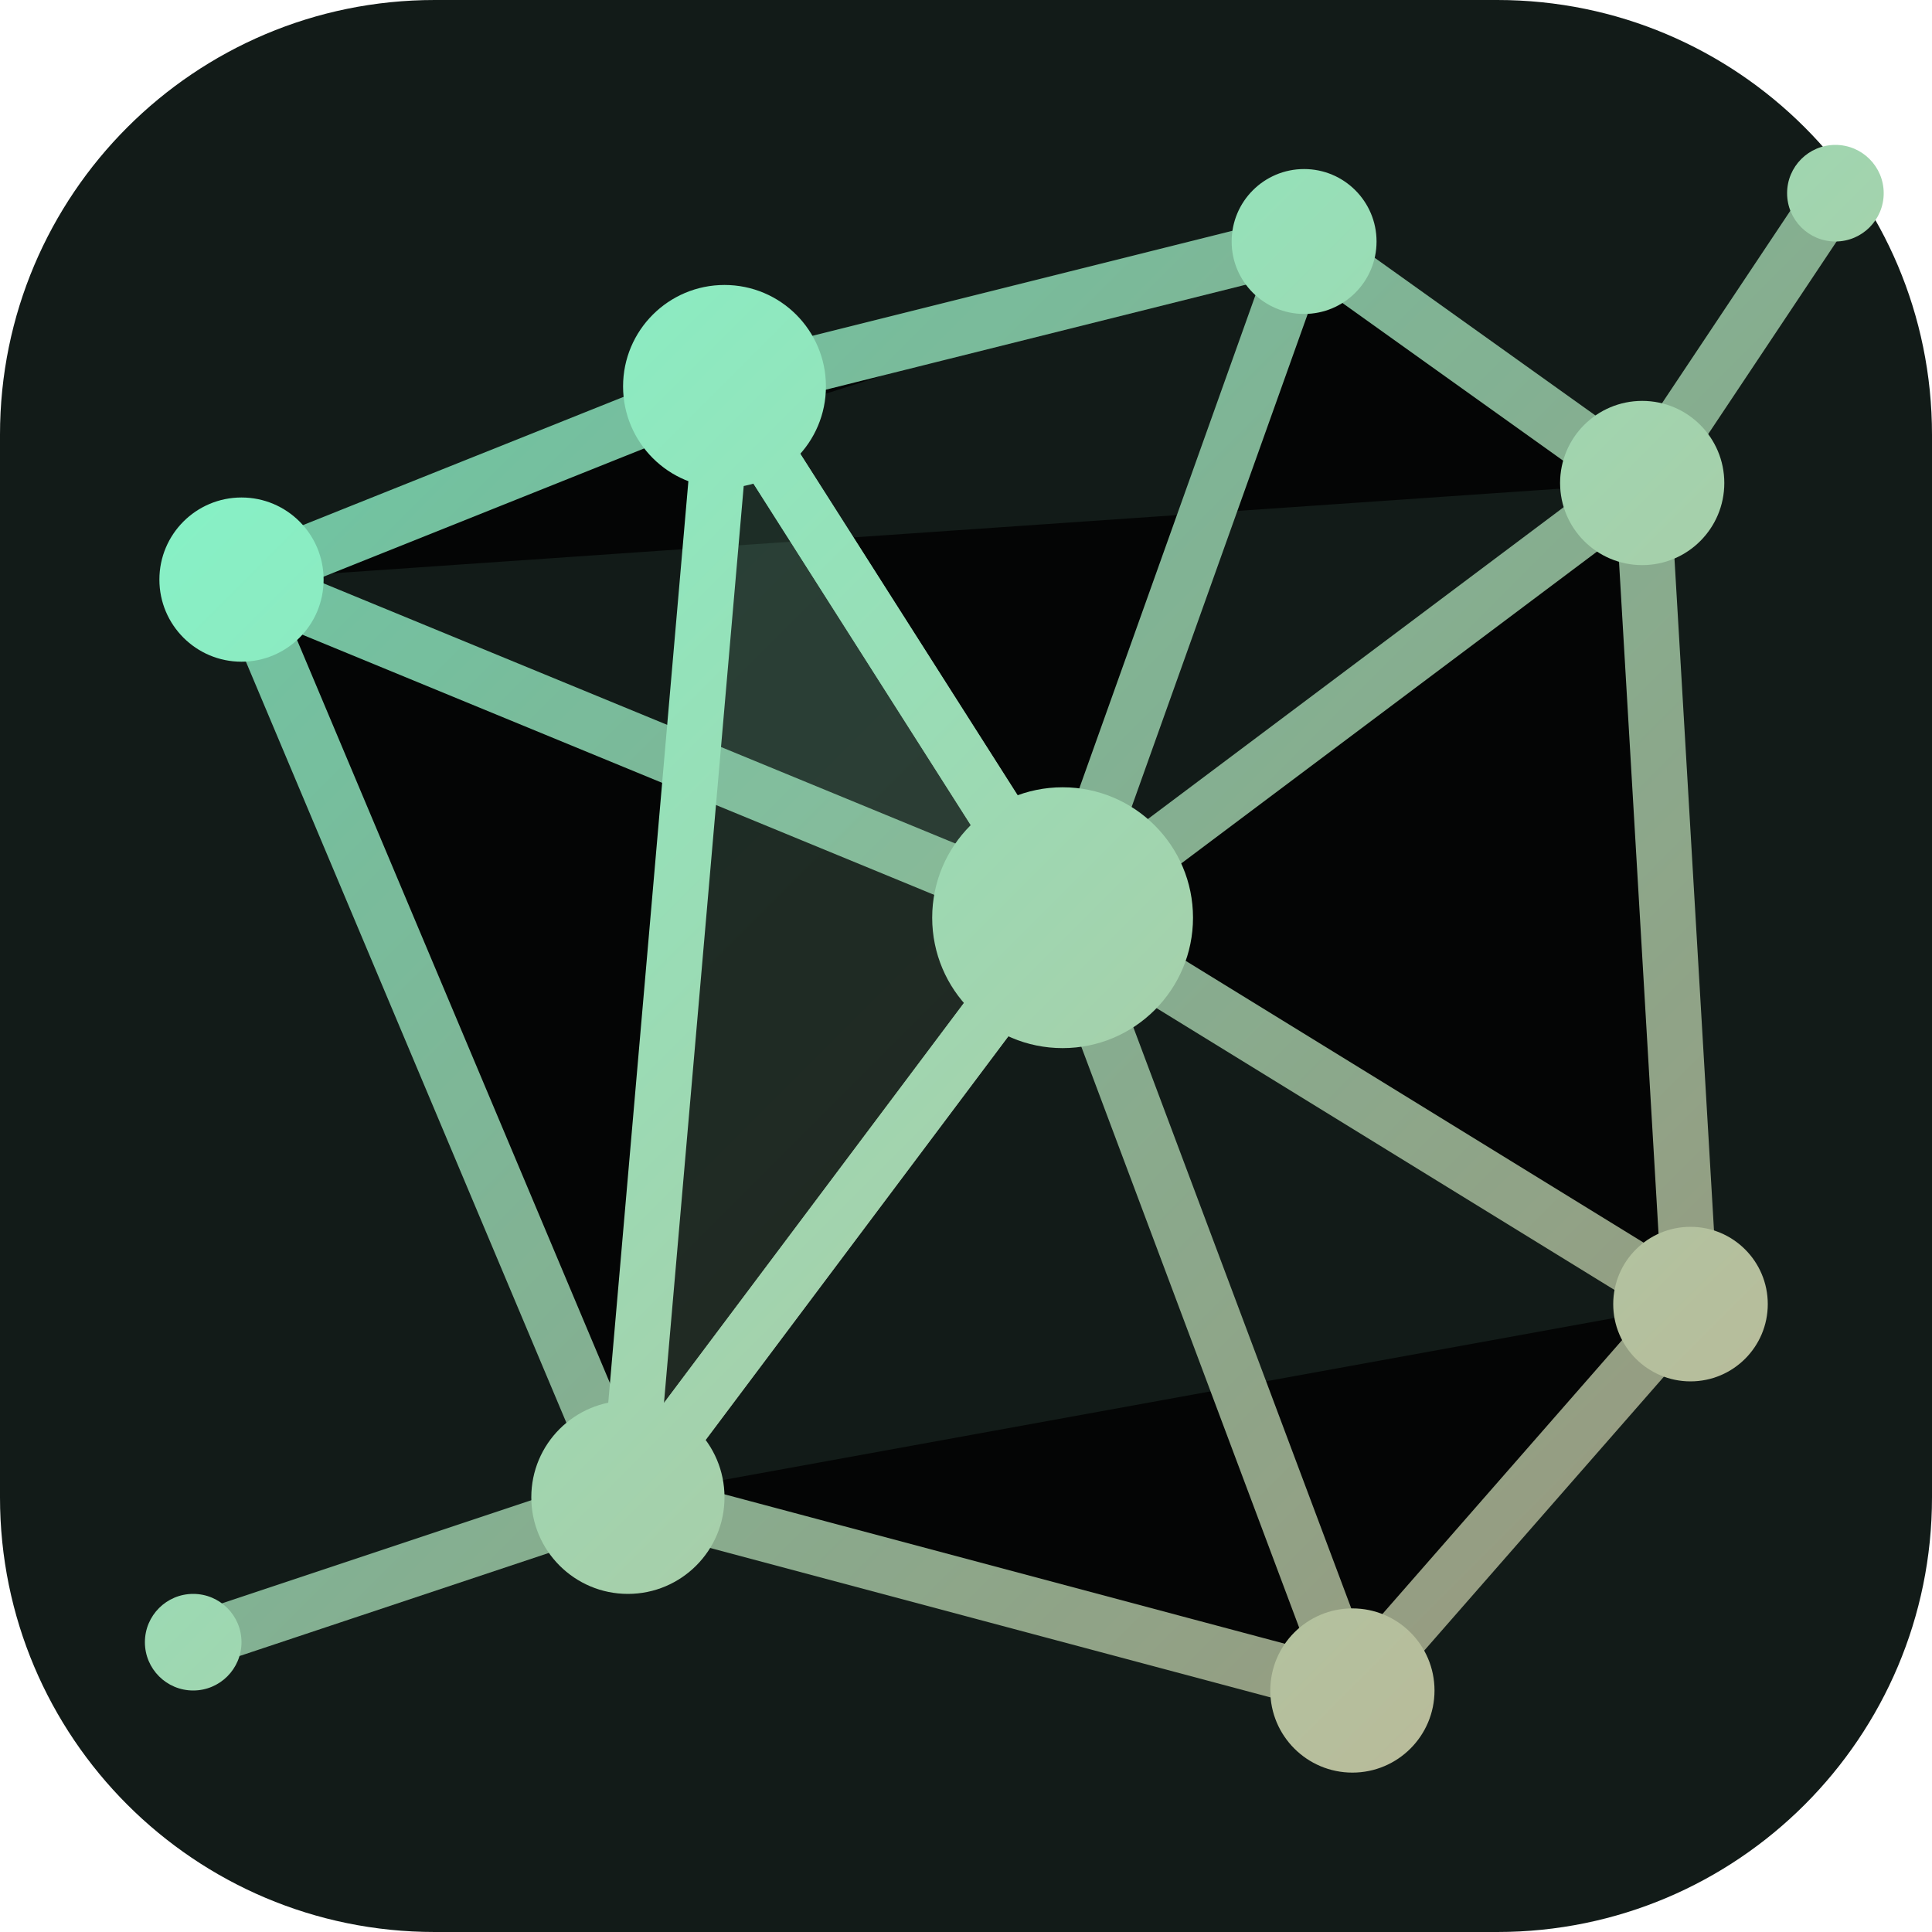
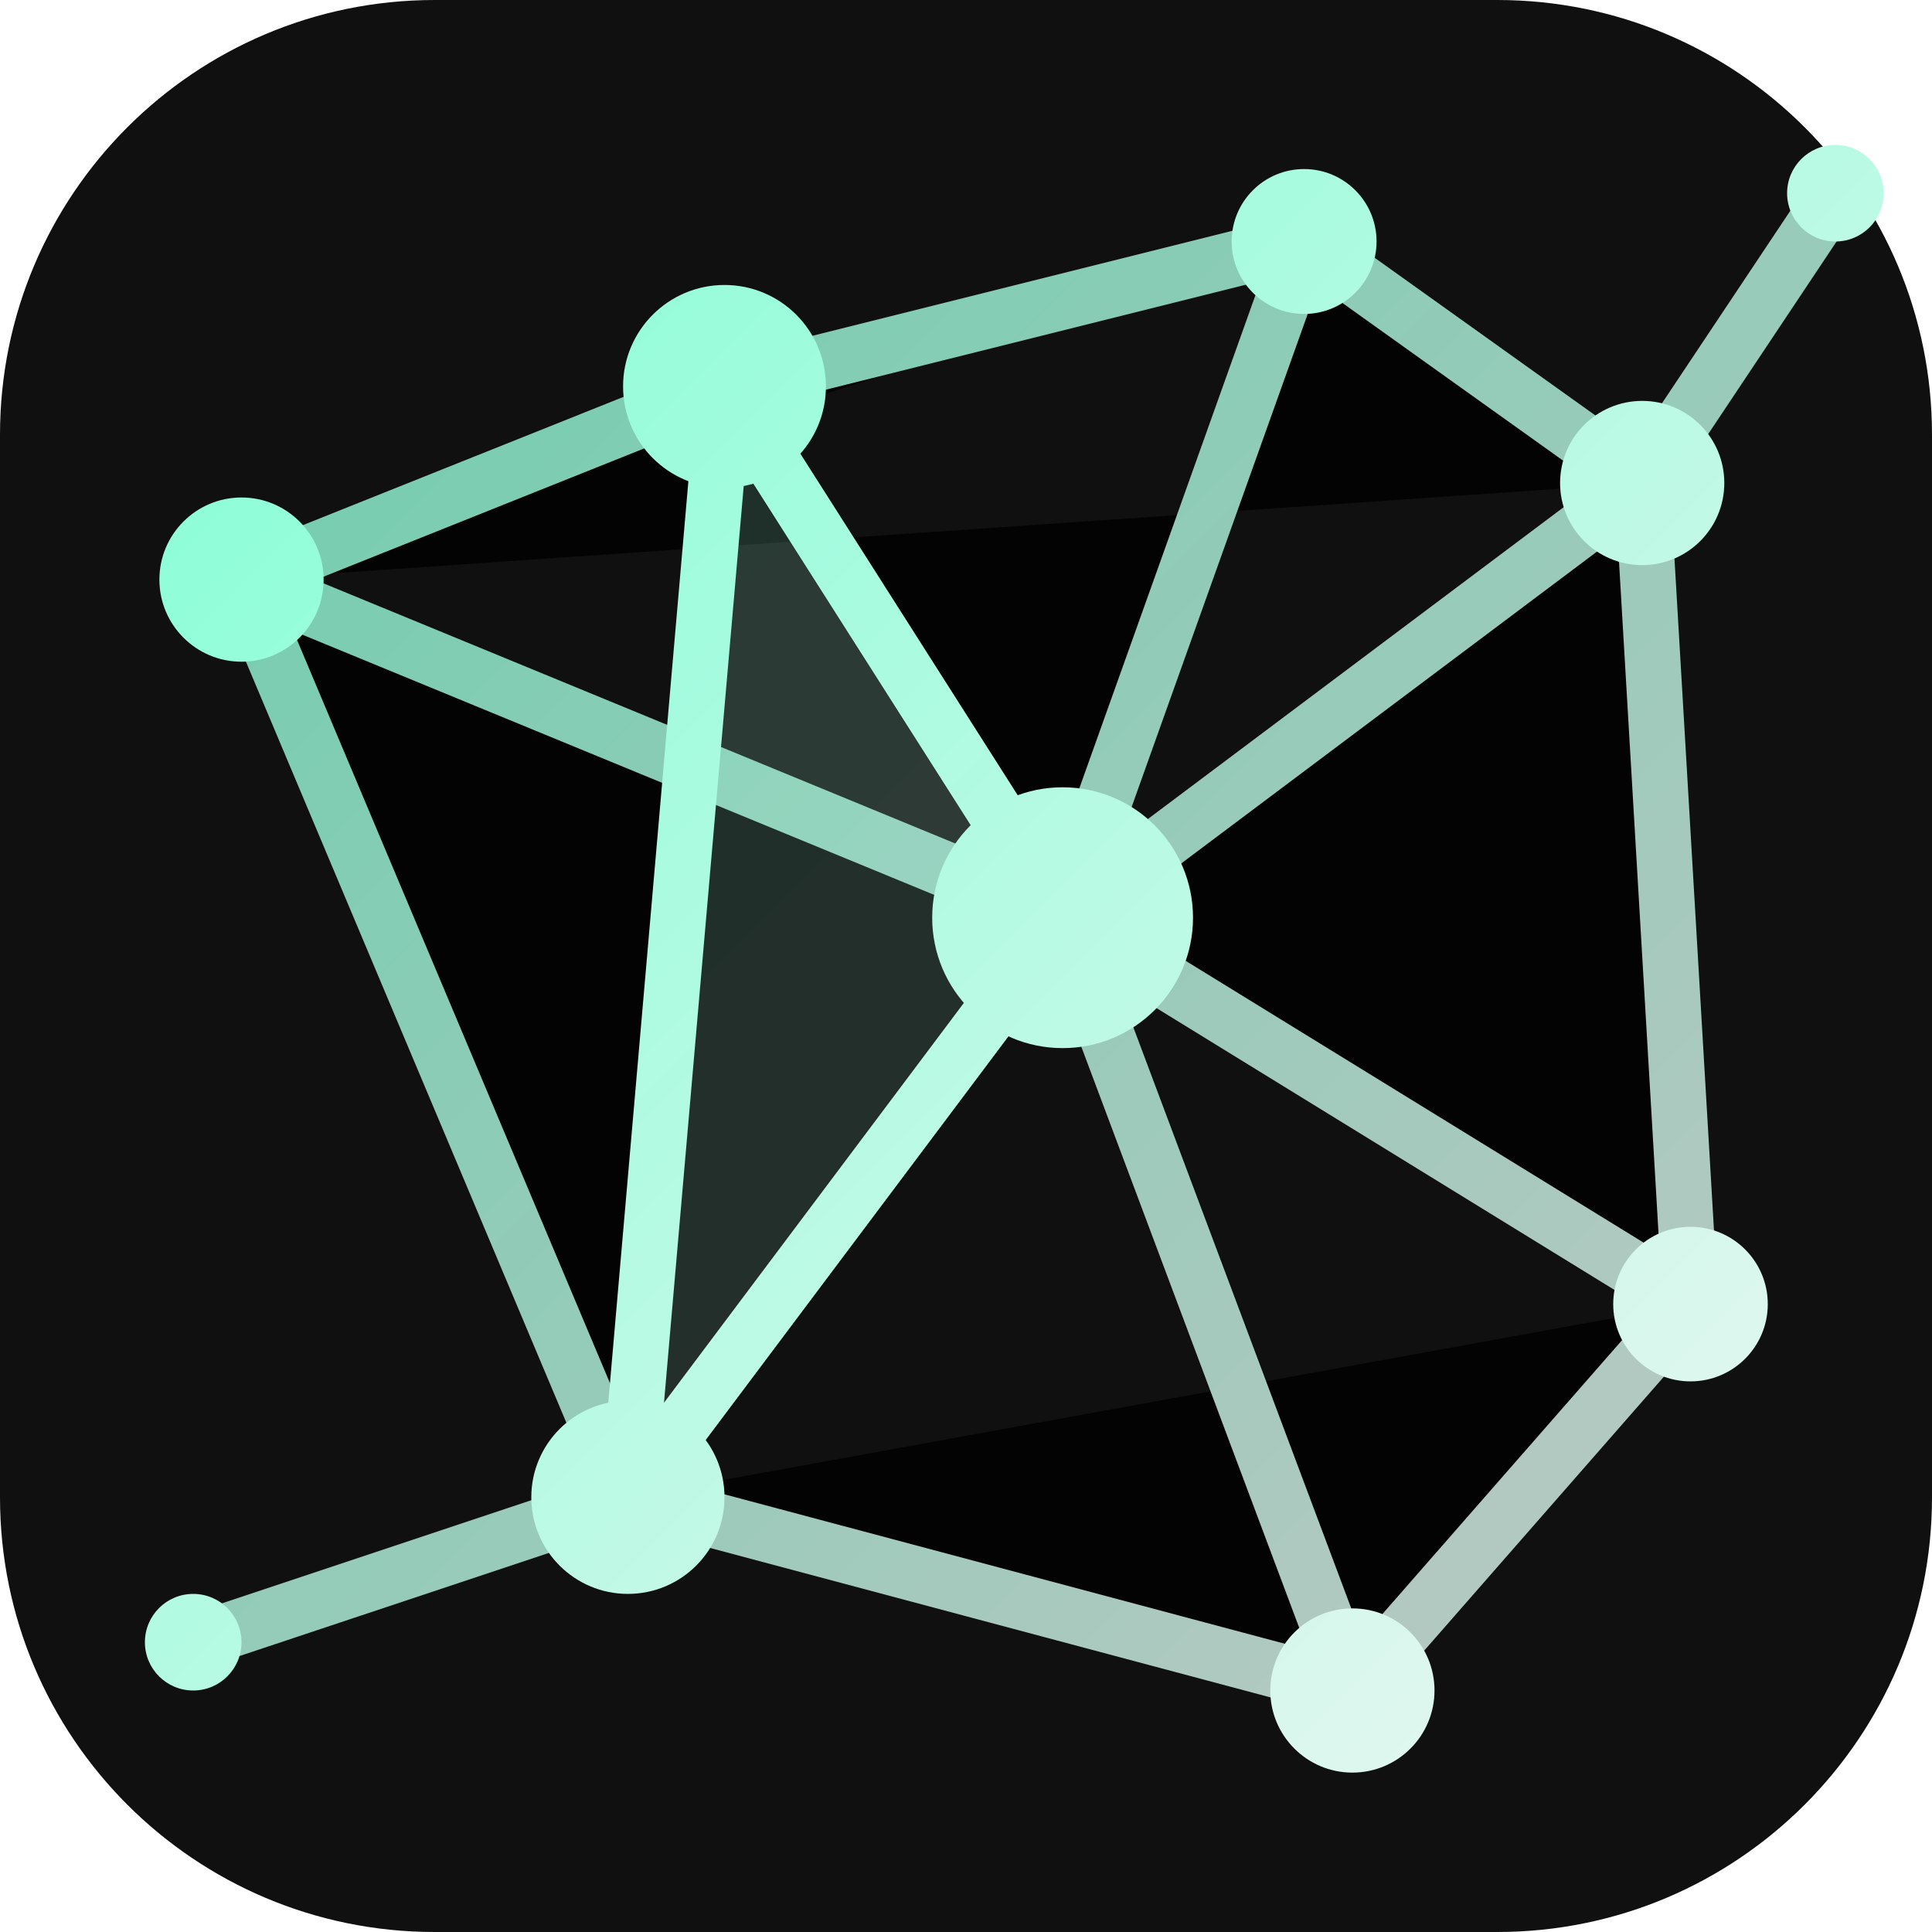
<svg xmlns="http://www.w3.org/2000/svg" viewBox="0 0 40 40">
-   <rect width="40" height="40" rx="9" fill="#121b18" />
+   <rect width="40" height="40" rx="9" fill="#101010" />
  <defs>
    <linearGradient id="neuron-color" x1="0" y1="0" x2="40" y2="40" gradientUnits="userSpaceOnUse">
      <stop stop-color="#79ffd2" />
-       <stop offset="1" stop-color="#c6ad8e" />
+       <stop offset="1" stop-color="#f5f5f5" />
    </linearGradient>
  </defs>
  <g stroke="url(#neuron-color)" stroke-width="1.15" stroke-linecap="round" stroke-linejoin="round">
    <path d="M5 12 15 8 22 19 34 10M15 8 27 5 34 10 35 27 22 19 13 31 5 12M5 12 22 19 27 5M13 31 28 35 35 27M22 19 28 35M13 31 4 34M34 10 38 4" opacity=".8" />
    <path d="m15 8 7 11-9 12Z" fill="url(#neuron-color)" fill-opacity=".18" />
  </g>
  <g fill="url(#neuron-color)">
    <circle cx="5" cy="12" r="1.7" />
    <circle cx="15" cy="8" r="2.1" />
    <circle cx="27" cy="5" r="1.5" />
    <circle cx="34" cy="10" r="1.7" />
    <circle cx="22" cy="19" r="2.7" />
    <circle cx="13" cy="31" r="2" />
    <circle cx="28" cy="35" r="1.7" />
    <circle cx="35" cy="27" r="1.6" />
    <circle cx="4" cy="34" r="1" />
    <circle cx="38" cy="4" r="1" />
  </g>
</svg>
